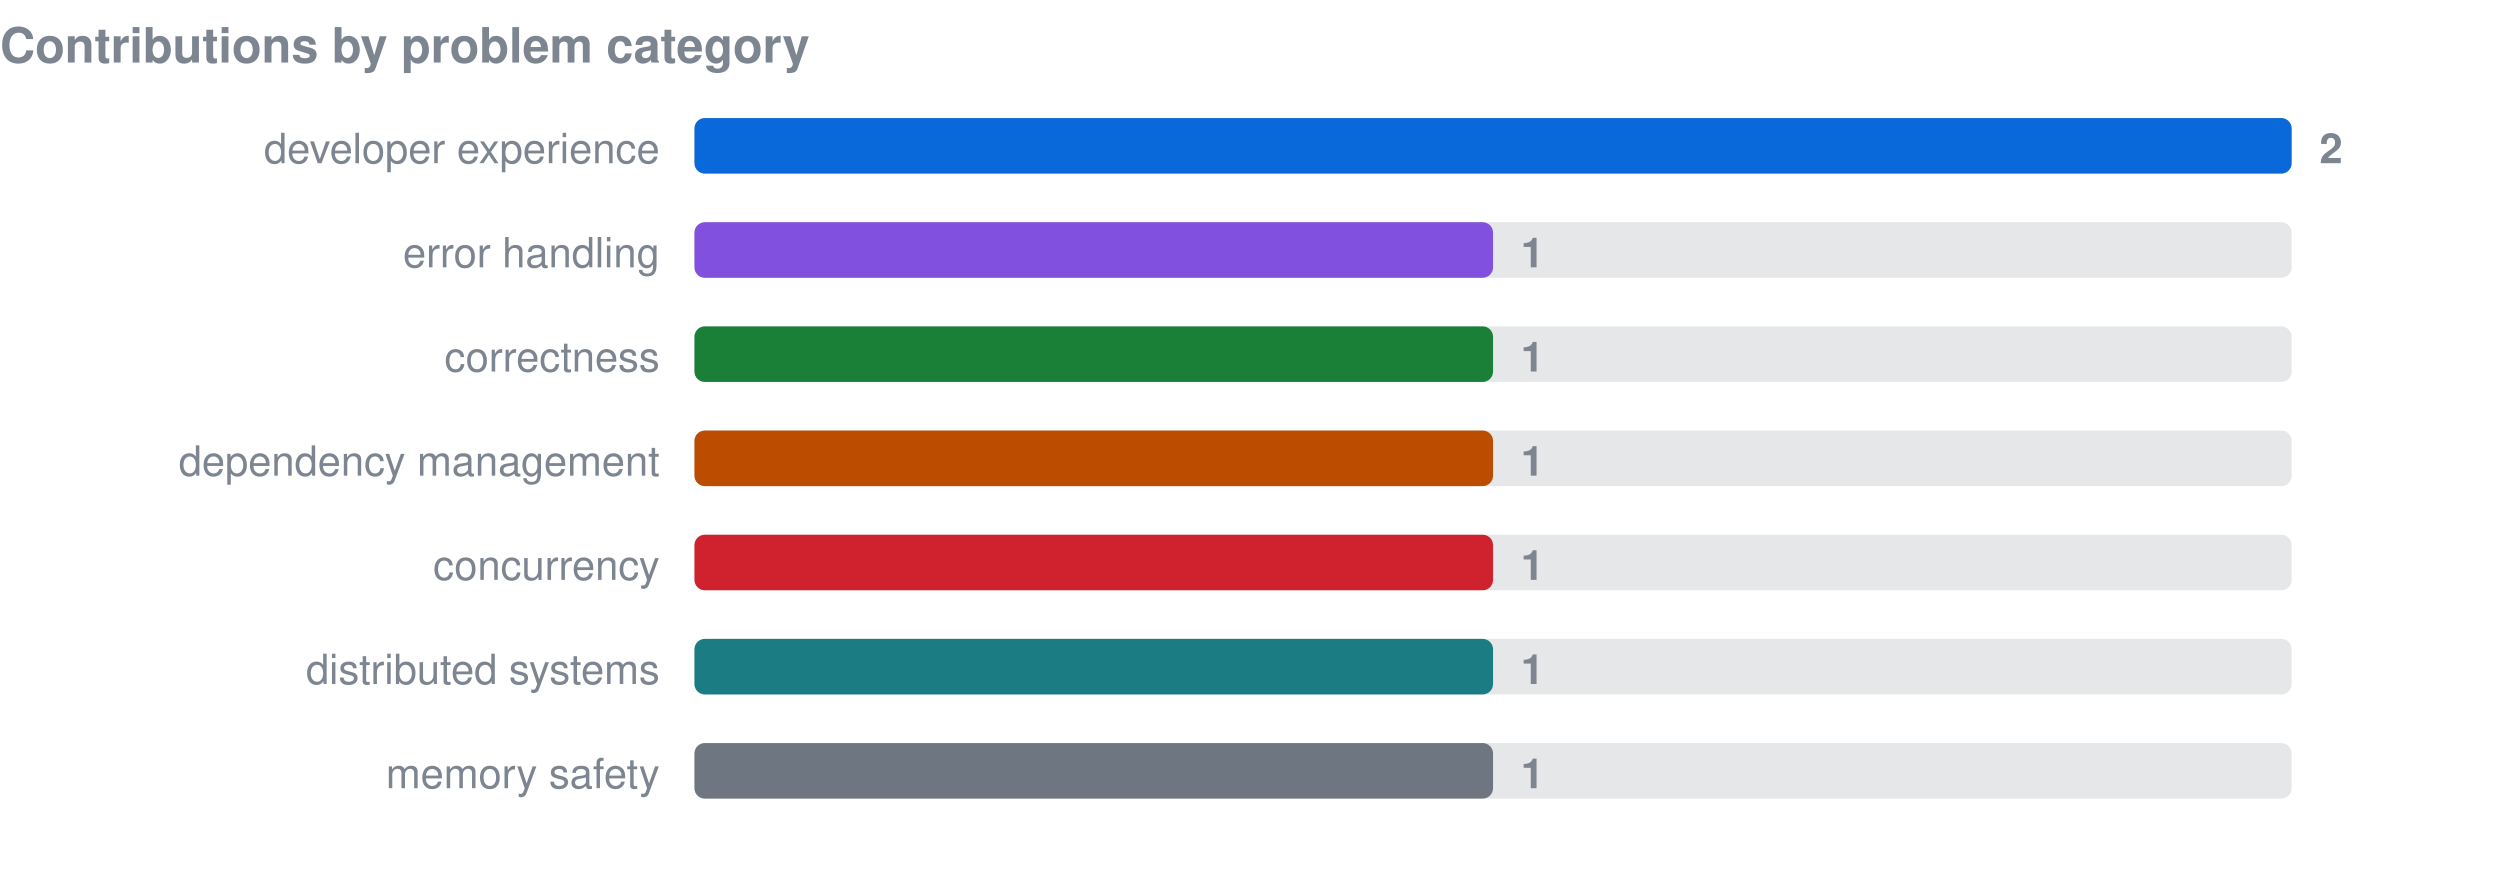
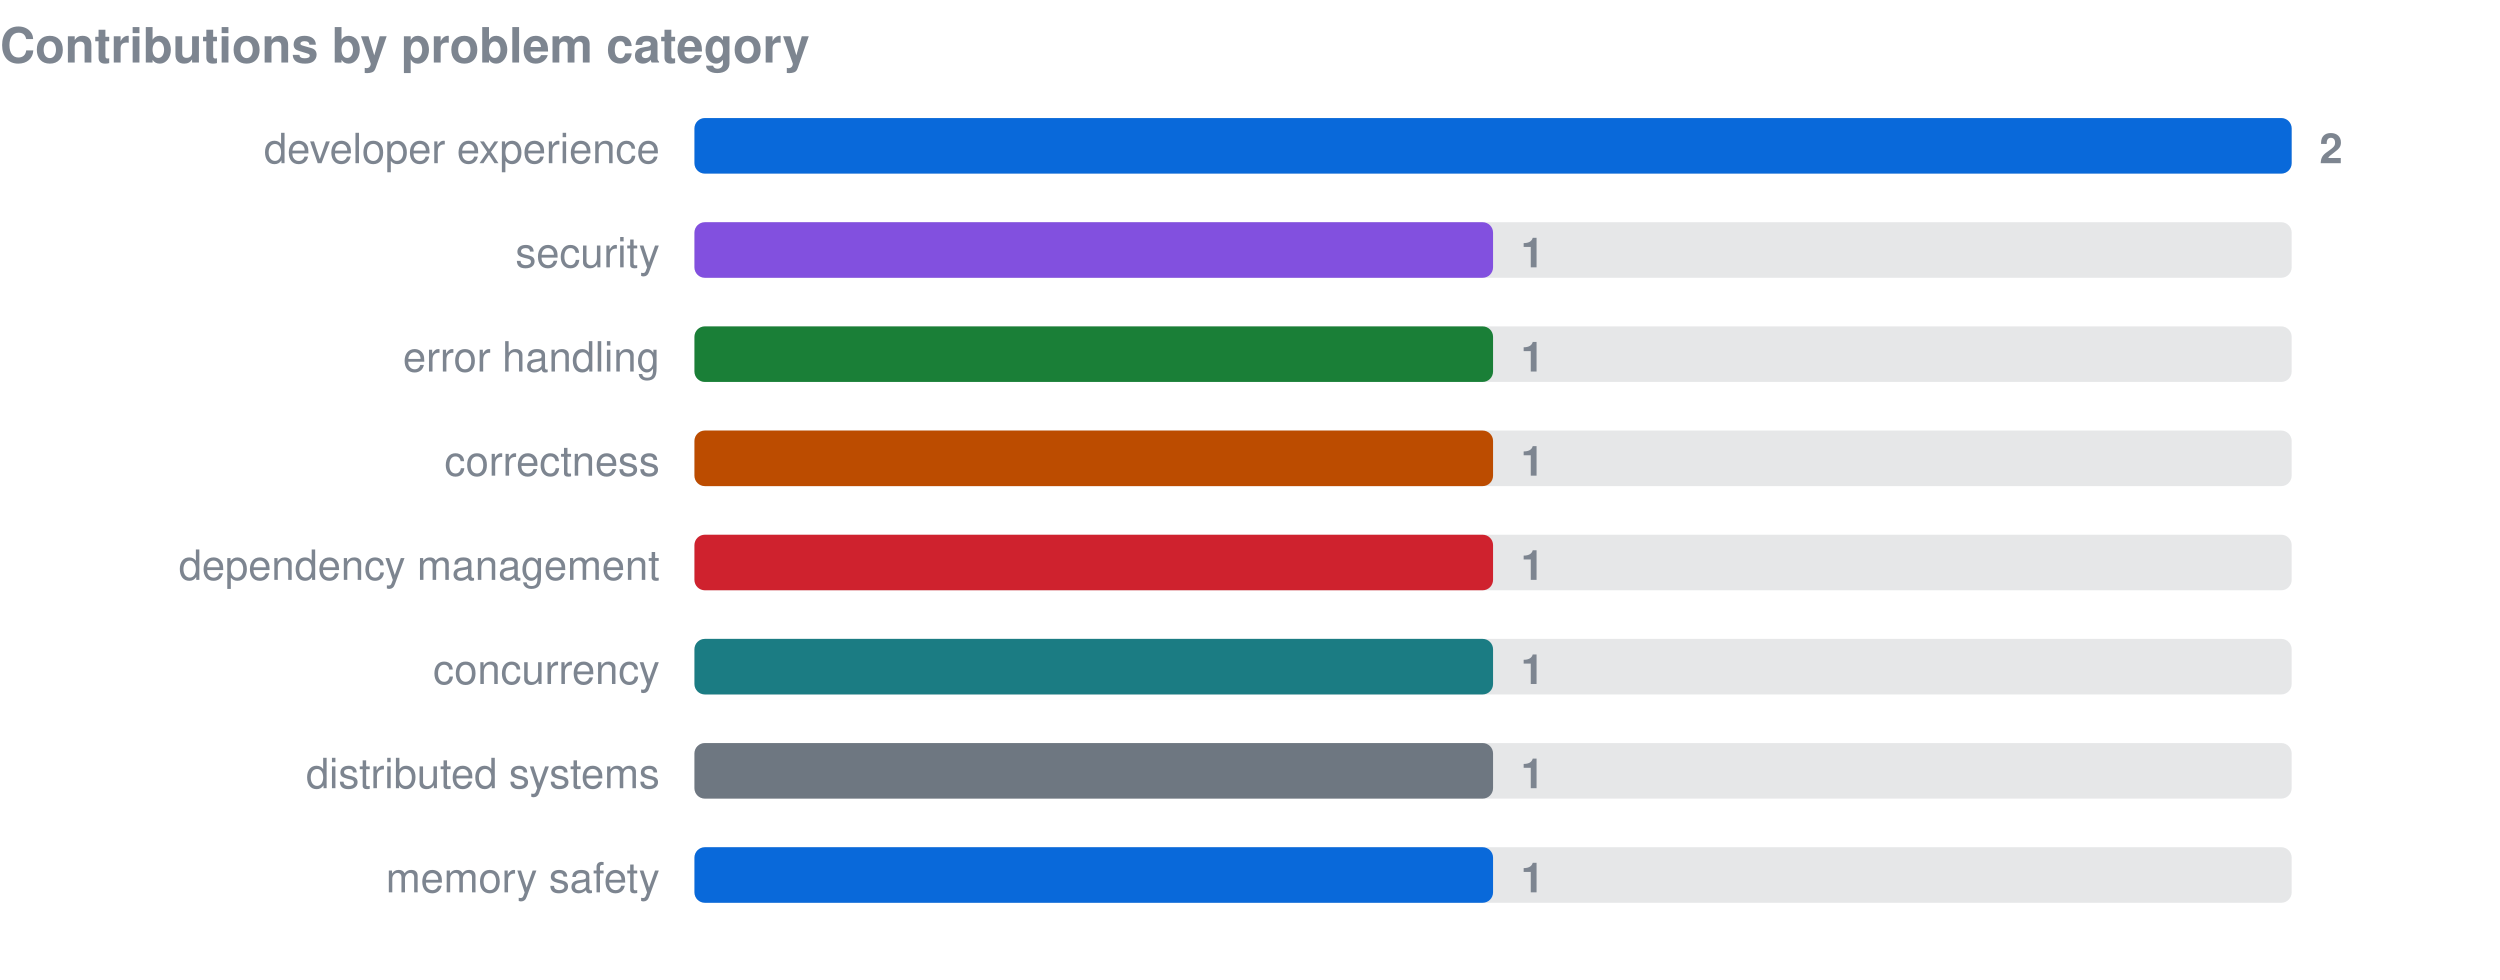
- <svg xmlns="http://www.w3.org/2000/svg" width="720" height="252" viewBox="0 0 720 252" font-family="-apple-system,BlinkMacSystemFont,Segoe UI,Helvetica,Arial,sans-serif">
+ <svg xmlns="http://www.w3.org/2000/svg" width="720" height="282" viewBox="0 0 720 282" font-family="-apple-system,BlinkMacSystemFont,Segoe UI,Helvetica,Arial,sans-serif">
  <text x="0" y="18" font-size="14" font-weight="600" fill="#7d8590">Contributions by problem category</text>
  <text x="190" y="47" text-anchor="end" font-size="12" fill="#7d8590">developer experience</text>
  <rect x="200" y="34" width="460" height="16" rx="3" fill="#57606a26" />
  <rect x="200" y="34" width="460" height="16" rx="3" fill="#0969da" />
  <text x="668" y="47" font-size="12" font-weight="600" fill="#7d8590">2</text>
-   <text x="190" y="77" text-anchor="end" font-size="12" fill="#7d8590">error handling</text>
+   <text x="190" y="77" text-anchor="end" font-size="12" fill="#7d8590">security</text>
  <rect x="200" y="64" width="460" height="16" rx="3" fill="#57606a26" />
  <rect x="200" y="64" width="230" height="16" rx="3" fill="#8250df" />
  <text x="438" y="77" font-size="12" font-weight="600" fill="#7d8590">1</text>
-   <text x="190" y="107" text-anchor="end" font-size="12" fill="#7d8590">correctness</text>
+   <text x="190" y="107" text-anchor="end" font-size="12" fill="#7d8590">error handling</text>
  <rect x="200" y="94" width="460" height="16" rx="3" fill="#57606a26" />
  <rect x="200" y="94" width="230" height="16" rx="3" fill="#1a7f37" />
  <text x="438" y="107" font-size="12" font-weight="600" fill="#7d8590">1</text>
-   <text x="190" y="137" text-anchor="end" font-size="12" fill="#7d8590">dependency management</text>
+   <text x="190" y="137" text-anchor="end" font-size="12" fill="#7d8590">correctness</text>
  <rect x="200" y="124" width="460" height="16" rx="3" fill="#57606a26" />
  <rect x="200" y="124" width="230" height="16" rx="3" fill="#bc4c00" />
  <text x="438" y="137" font-size="12" font-weight="600" fill="#7d8590">1</text>
-   <text x="190" y="167" text-anchor="end" font-size="12" fill="#7d8590">concurrency</text>
+   <text x="190" y="167" text-anchor="end" font-size="12" fill="#7d8590">dependency management</text>
  <rect x="200" y="154" width="460" height="16" rx="3" fill="#57606a26" />
  <rect x="200" y="154" width="230" height="16" rx="3" fill="#cf222e" />
  <text x="438" y="167" font-size="12" font-weight="600" fill="#7d8590">1</text>
-   <text x="190" y="197" text-anchor="end" font-size="12" fill="#7d8590">distributed systems</text>
+   <text x="190" y="197" text-anchor="end" font-size="12" fill="#7d8590">concurrency</text>
  <rect x="200" y="184" width="460" height="16" rx="3" fill="#57606a26" />
  <rect x="200" y="184" width="230" height="16" rx="3" fill="#1b7c83" />
  <text x="438" y="197" font-size="12" font-weight="600" fill="#7d8590">1</text>
-   <text x="190" y="227" text-anchor="end" font-size="12" fill="#7d8590">memory safety</text>
+   <text x="190" y="227" text-anchor="end" font-size="12" fill="#7d8590">distributed systems</text>
  <rect x="200" y="214" width="460" height="16" rx="3" fill="#57606a26" />
  <rect x="200" y="214" width="230" height="16" rx="3" fill="#6e7781" />
  <text x="438" y="227" font-size="12" font-weight="600" fill="#7d8590">1</text>
+   <text x="190" y="257" text-anchor="end" font-size="12" fill="#7d8590">memory safety</text>
+   <rect x="200" y="244" width="460" height="16" rx="3" fill="#57606a26" />
+   <rect x="200" y="244" width="230" height="16" rx="3" fill="#0969da" />
+   <text x="438" y="257" font-size="12" font-weight="600" fill="#7d8590">1</text>
</svg>
